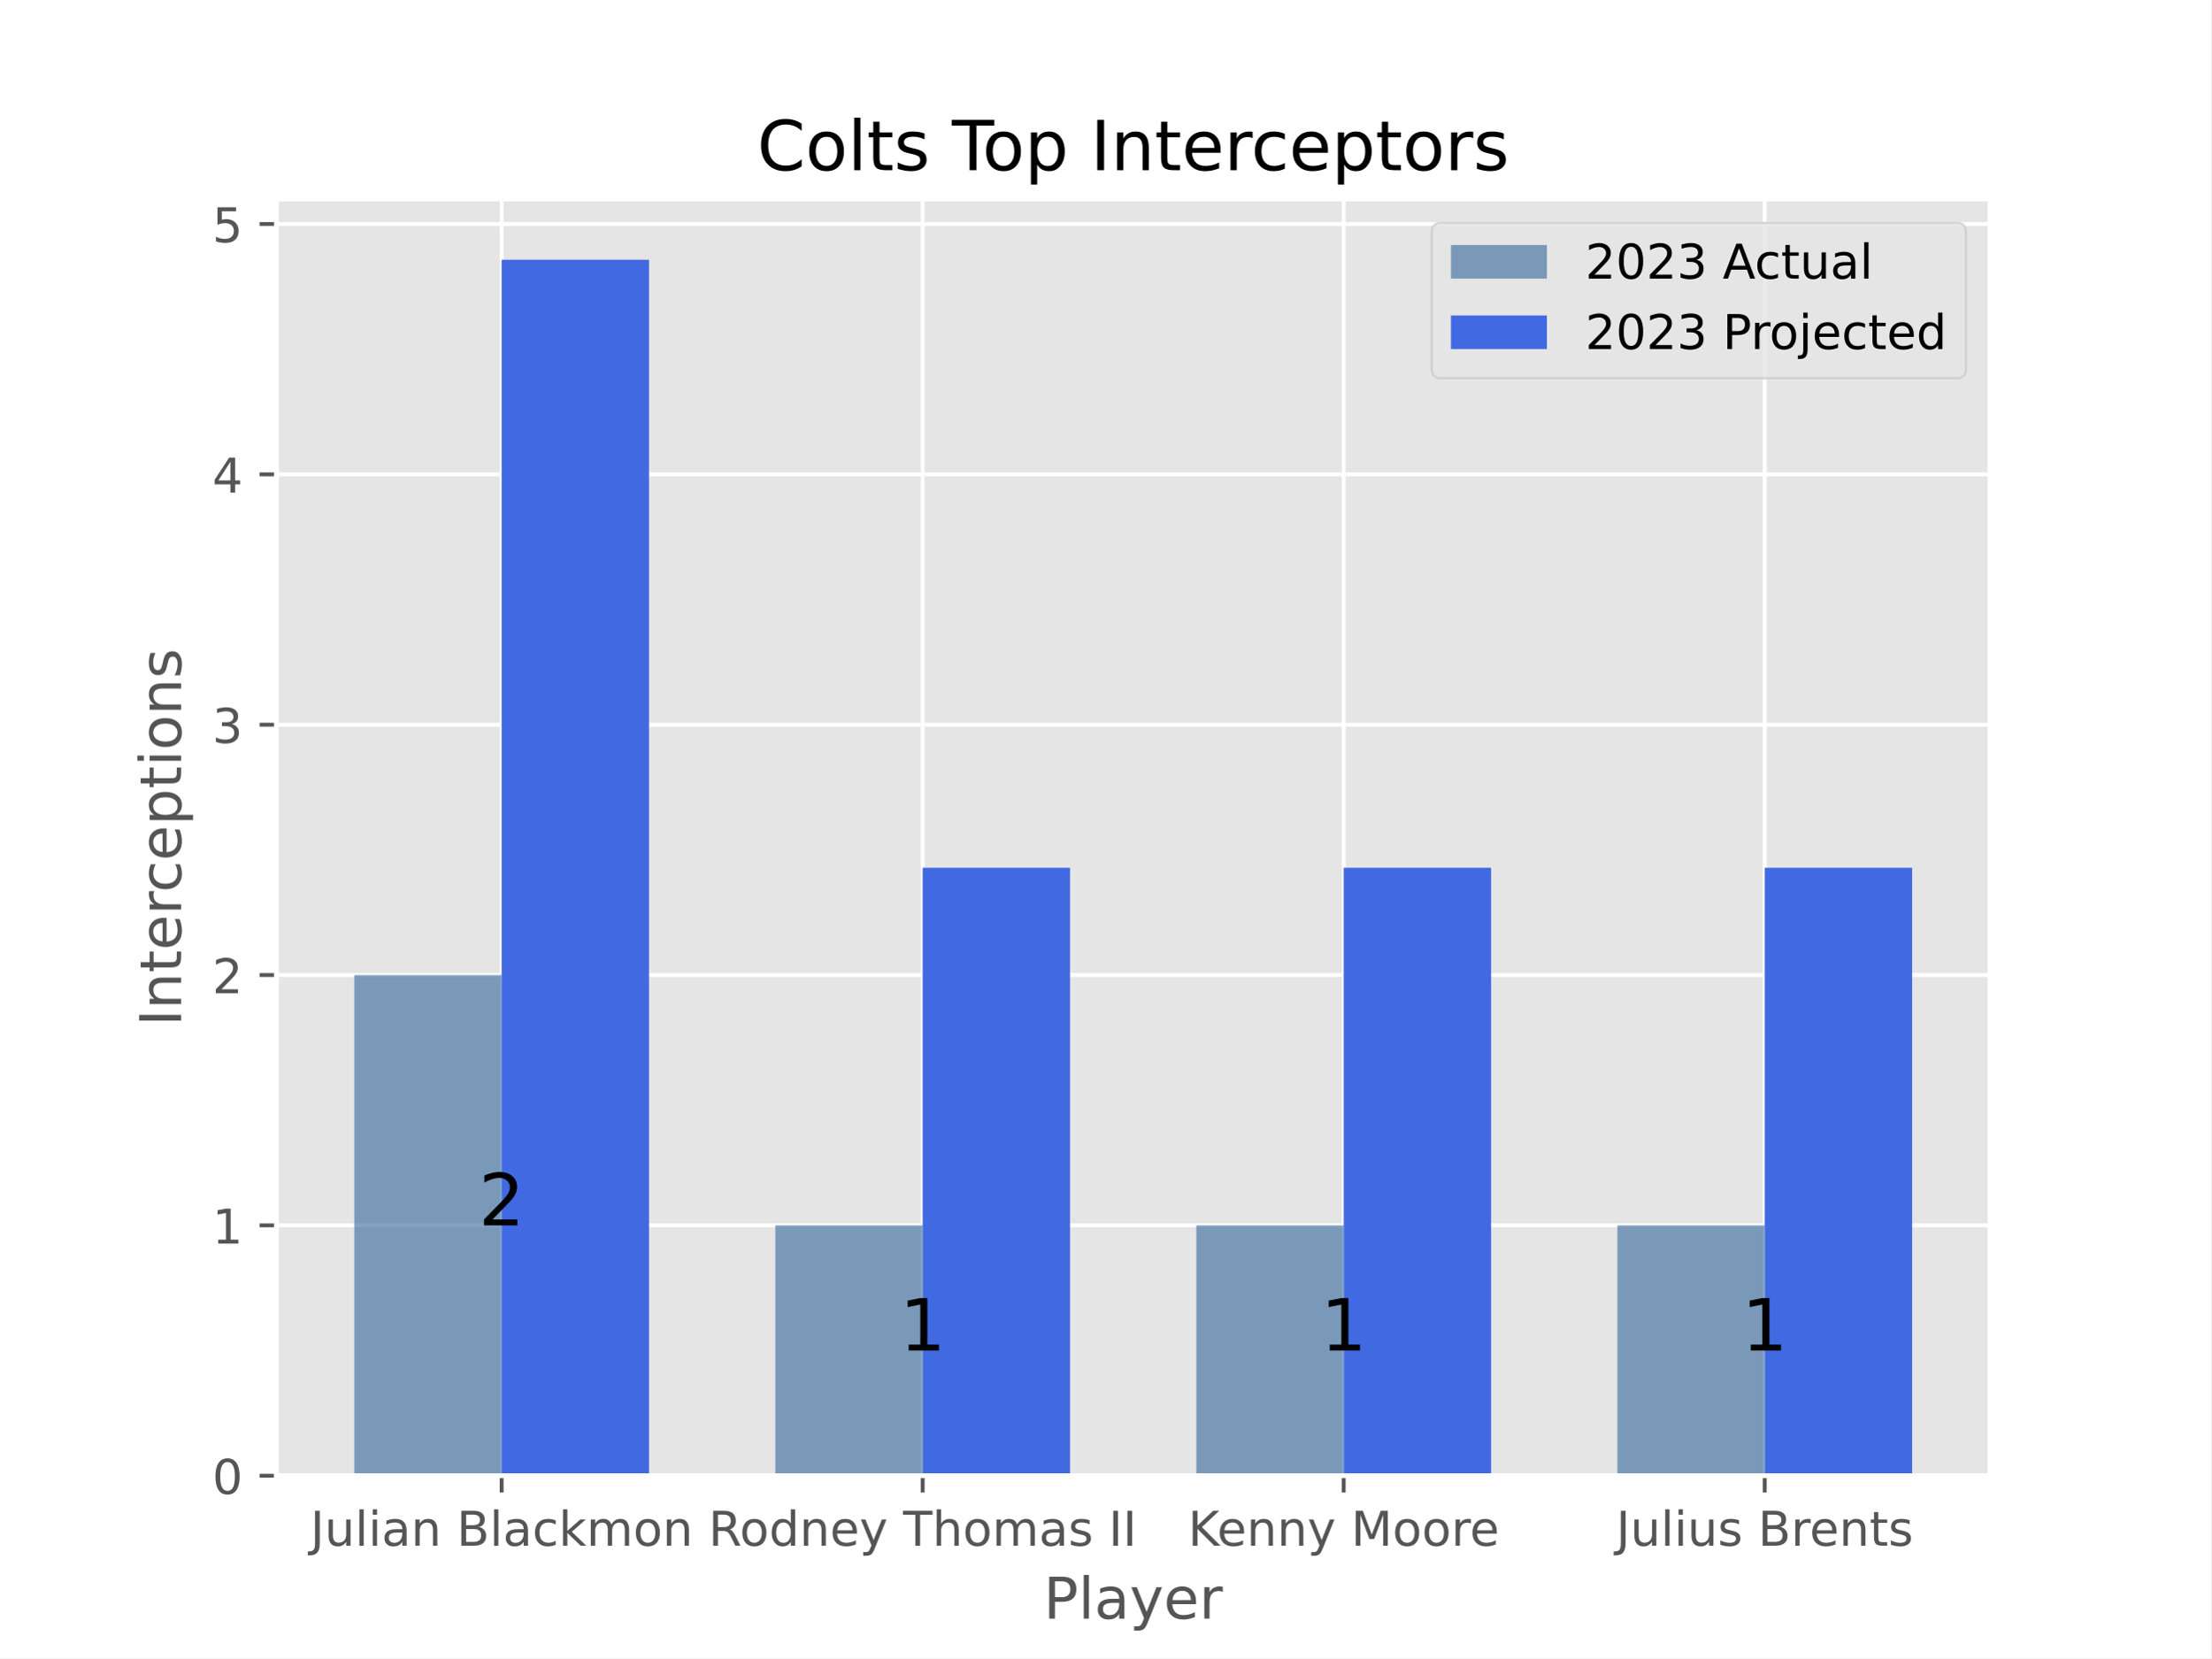
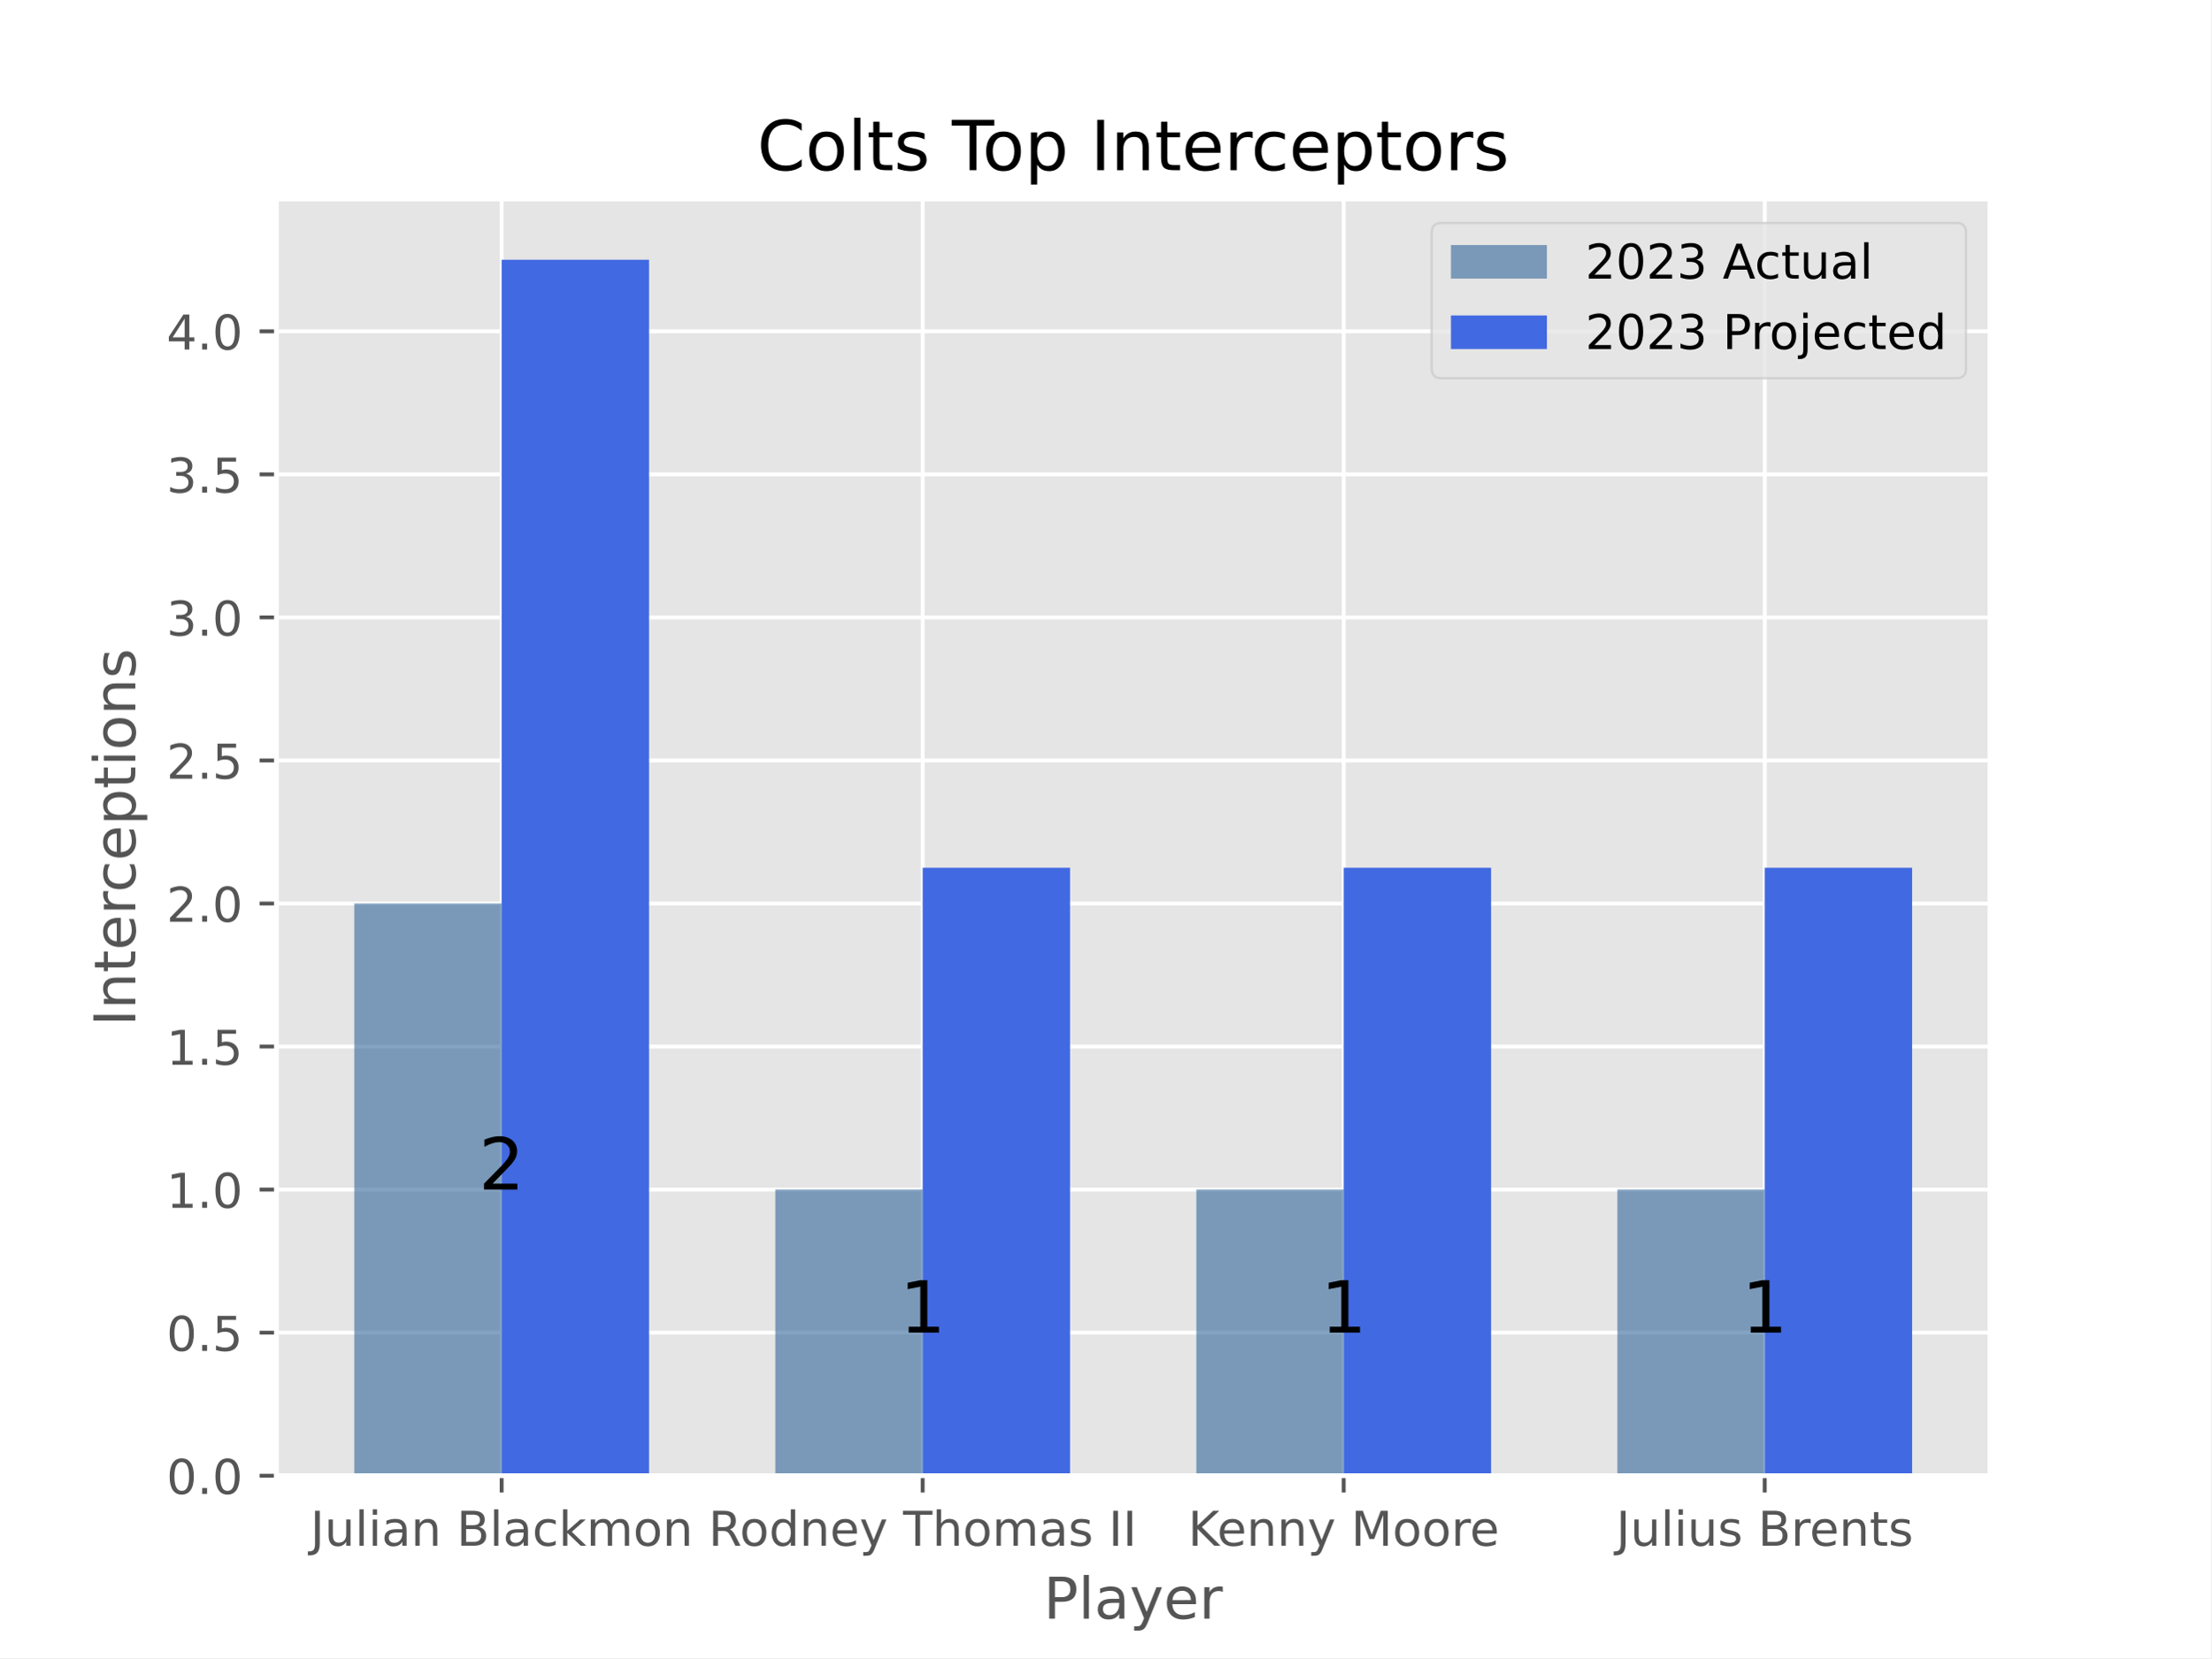
<svg xmlns="http://www.w3.org/2000/svg" xmlns:xlink="http://www.w3.org/1999/xlink" width="460.8pt" height="345.6pt" viewBox="0 0 460.8 345.6" version="1.1">
  <defs>
    <style type="text/css">*{stroke-linejoin: round; stroke-linecap: butt}</style>
  </defs>
  <g id="figure_1">
    <g id="patch_1">
      <path d="M 0 345.6  L 460.8 345.6  L 460.8 0  L 0 0  z " style="fill: #ffffff" />
    </g>
    <g id="axes_1">
      <g id="patch_2">
        <path d="M 57.6 307.584  L 414.72 307.584  L 414.72 41.472  L 57.6 41.472  z " style="fill: #e5e5e5" />
      </g>
      <g id="matplotlib.axis_1">
        <g id="xtick_1">
          <g id="line2d_1">
-             <path d="M 104.543 307.584  L 104.543 41.472  " clip-path="url(#pafd89754e6)" style="fill: none; stroke: #ffffff; stroke-width: 0.8; stroke-linecap: square" />
+             <path d="M 104.543 307.584  L 104.543 41.472  " clip-path="url(#p846c5aebe2)" style="fill: none; stroke: #ffffff; stroke-width: 0.8; stroke-linecap: square" />
          </g>
          <g id="line2d_2">
            <defs>
-               <path id="md8193f2c89" d="M 0 0  L 0 3.5  " style="stroke: #555555; stroke-width: 0.8" />
+               <path id="m558b6633e4" d="M 0 0  L 0 3.5  " style="stroke: #555555; stroke-width: 0.8" />
            </defs>
            <g>
-               <use xlink:href="#md8193f2c89" x="104.543" y="307.584" style="fill: #555555; stroke: #555555; stroke-width: 0.8" />
+               <use xlink:href="#m558b6633e4" x="104.543" y="307.584" style="fill: #555555; stroke: #555555; stroke-width: 0.8" />
            </g>
          </g>
          <g id="text_1">
            <g style="fill: #555555" transform="translate(64.67298 322.1824) scale(0.1 -0.1)">
              <defs>
                <path id="DejaVuSans-4a" d="M 628 4666  L 1259 4666  L 1259 325  Q 1259 -519 939 -900  Q 619 -1281 -91 -1281  L -331 -1281  L -331 -750  L -134 -750  Q 284 -750 456 -515  Q 628 -281 628 325  L 628 4666  z " transform="scale(0.015625)" />
                <path id="DejaVuSans-75" d="M 544 1381  L 544 3500  L 1119 3500  L 1119 1403  Q 1119 906 1312 657  Q 1506 409 1894 409  Q 2359 409 2629 706  Q 2900 1003 2900 1516  L 2900 3500  L 3475 3500  L 3475 0  L 2900 0  L 2900 538  Q 2691 219 2414 64  Q 2138 -91 1772 -91  Q 1169 -91 856 284  Q 544 659 544 1381  z M 1991 3584  L 1991 3584  z " transform="scale(0.015625)" />
                <path id="DejaVuSans-6c" d="M 603 4863  L 1178 4863  L 1178 0  L 603 0  L 603 4863  z " transform="scale(0.015625)" />
                <path id="DejaVuSans-69" d="M 603 3500  L 1178 3500  L 1178 0  L 603 0  L 603 3500  z M 603 4863  L 1178 4863  L 1178 4134  L 603 4134  L 603 4863  z " transform="scale(0.015625)" />
                <path id="DejaVuSans-61" d="M 2194 1759  Q 1497 1759 1228 1600  Q 959 1441 959 1056  Q 959 750 1161 570  Q 1363 391 1709 391  Q 2188 391 2477 730  Q 2766 1069 2766 1631  L 2766 1759  L 2194 1759  z M 3341 1997  L 3341 0  L 2766 0  L 2766 531  Q 2569 213 2275 61  Q 1981 -91 1556 -91  Q 1019 -91 701 211  Q 384 513 384 1019  Q 384 1609 779 1909  Q 1175 2209 1959 2209  L 2766 2209  L 2766 2266  Q 2766 2663 2505 2880  Q 2244 3097 1772 3097  Q 1472 3097 1187 3025  Q 903 2953 641 2809  L 641 3341  Q 956 3463 1253 3523  Q 1550 3584 1831 3584  Q 2591 3584 2966 3190  Q 3341 2797 3341 1997  z " transform="scale(0.015625)" />
                <path id="DejaVuSans-6e" d="M 3513 2113  L 3513 0  L 2938 0  L 2938 2094  Q 2938 2591 2744 2837  Q 2550 3084 2163 3084  Q 1697 3084 1428 2787  Q 1159 2491 1159 1978  L 1159 0  L 581 0  L 581 3500  L 1159 3500  L 1159 2956  Q 1366 3272 1645 3428  Q 1925 3584 2291 3584  Q 2894 3584 3203 3211  Q 3513 2838 3513 2113  z " transform="scale(0.015625)" />
                <path id="DejaVuSans-20" transform="scale(0.015625)" />
                <path id="DejaVuSans-42" d="M 1259 2228  L 1259 519  L 2272 519  Q 2781 519 3026 730  Q 3272 941 3272 1375  Q 3272 1813 3026 2020  Q 2781 2228 2272 2228  L 1259 2228  z M 1259 4147  L 1259 2741  L 2194 2741  Q 2656 2741 2882 2914  Q 3109 3088 3109 3444  Q 3109 3797 2882 3972  Q 2656 4147 2194 4147  L 1259 4147  z M 628 4666  L 2241 4666  Q 2963 4666 3353 4366  Q 3744 4066 3744 3513  Q 3744 3084 3544 2831  Q 3344 2578 2956 2516  Q 3422 2416 3680 2098  Q 3938 1781 3938 1306  Q 3938 681 3513 340  Q 3088 0 2303 0  L 628 0  L 628 4666  z " transform="scale(0.015625)" />
                <path id="DejaVuSans-63" d="M 3122 3366  L 3122 2828  Q 2878 2963 2633 3030  Q 2388 3097 2138 3097  Q 1578 3097 1268 2742  Q 959 2388 959 1747  Q 959 1106 1268 751  Q 1578 397 2138 397  Q 2388 397 2633 464  Q 2878 531 3122 666  L 3122 134  Q 2881 22 2623 -34  Q 2366 -91 2075 -91  Q 1284 -91 818 406  Q 353 903 353 1747  Q 353 2603 823 3093  Q 1294 3584 2113 3584  Q 2378 3584 2631 3529  Q 2884 3475 3122 3366  z " transform="scale(0.015625)" />
                <path id="DejaVuSans-6b" d="M 581 4863  L 1159 4863  L 1159 1991  L 2875 3500  L 3609 3500  L 1753 1863  L 3688 0  L 2938 0  L 1159 1709  L 1159 0  L 581 0  L 581 4863  z " transform="scale(0.015625)" />
                <path id="DejaVuSans-6d" d="M 3328 2828  Q 3544 3216 3844 3400  Q 4144 3584 4550 3584  Q 5097 3584 5394 3201  Q 5691 2819 5691 2113  L 5691 0  L 5113 0  L 5113 2094  Q 5113 2597 4934 2840  Q 4756 3084 4391 3084  Q 3944 3084 3684 2787  Q 3425 2491 3425 1978  L 3425 0  L 2847 0  L 2847 2094  Q 2847 2600 2669 2842  Q 2491 3084 2119 3084  Q 1678 3084 1418 2786  Q 1159 2488 1159 1978  L 1159 0  L 581 0  L 581 3500  L 1159 3500  L 1159 2956  Q 1356 3278 1631 3431  Q 1906 3584 2284 3584  Q 2666 3584 2933 3390  Q 3200 3197 3328 2828  z " transform="scale(0.015625)" />
                <path id="DejaVuSans-6f" d="M 1959 3097  Q 1497 3097 1228 2736  Q 959 2375 959 1747  Q 959 1119 1226 758  Q 1494 397 1959 397  Q 2419 397 2687 759  Q 2956 1122 2956 1747  Q 2956 2369 2687 2733  Q 2419 3097 1959 3097  z M 1959 3584  Q 2709 3584 3137 3096  Q 3566 2609 3566 1747  Q 3566 888 3137 398  Q 2709 -91 1959 -91  Q 1206 -91 779 398  Q 353 888 353 1747  Q 353 2609 779 3096  Q 1206 3584 1959 3584  z " transform="scale(0.015625)" />
              </defs>
              <use xlink:href="#DejaVuSans-4a" />
              <use xlink:href="#DejaVuSans-75" x="29.492" />
              <use xlink:href="#DejaVuSans-6c" x="92.871" />
              <use xlink:href="#DejaVuSans-69" x="120.654" />
              <use xlink:href="#DejaVuSans-61" x="148.438" />
              <use xlink:href="#DejaVuSans-6e" x="209.717" />
              <use xlink:href="#DejaVuSans-20" x="273.096" />
              <use xlink:href="#DejaVuSans-42" x="304.883" />
              <use xlink:href="#DejaVuSans-6c" x="373.486" />
              <use xlink:href="#DejaVuSans-61" x="401.27" />
              <use xlink:href="#DejaVuSans-63" x="462.549" />
              <use xlink:href="#DejaVuSans-6b" x="517.529" />
              <use xlink:href="#DejaVuSans-6d" x="575.439" />
              <use xlink:href="#DejaVuSans-6f" x="672.852" />
              <use xlink:href="#DejaVuSans-6e" x="734.033" />
            </g>
          </g>
        </g>
        <g id="xtick_2">
          <g id="line2d_3">
-             <path d="M 192.288 307.584  L 192.288 41.472  " clip-path="url(#pafd89754e6)" style="fill: none; stroke: #ffffff; stroke-width: 0.8; stroke-linecap: square" />
+             <path d="M 192.288 307.584  L 192.288 41.472  " clip-path="url(#p846c5aebe2)" style="fill: none; stroke: #ffffff; stroke-width: 0.8; stroke-linecap: square" />
          </g>
          <g id="line2d_4">
            <g>
-               <use xlink:href="#md8193f2c89" x="192.288" y="307.584" style="fill: #555555; stroke: #555555; stroke-width: 0.8" />
+               <use xlink:href="#m558b6633e4" x="192.288" y="307.584" style="fill: #555555; stroke: #555555; stroke-width: 0.8" />
            </g>
          </g>
          <g id="text_2">
            <g style="fill: #555555" transform="translate(147.651 322.1824) scale(0.1 -0.1)">
              <defs>
                <path id="DejaVuSans-52" d="M 2841 2188  Q 3044 2119 3236 1894  Q 3428 1669 3622 1275  L 4263 0  L 3584 0  L 2988 1197  Q 2756 1666 2539 1819  Q 2322 1972 1947 1972  L 1259 1972  L 1259 0  L 628 0  L 628 4666  L 2053 4666  Q 2853 4666 3247 4331  Q 3641 3997 3641 3322  Q 3641 2881 3436 2590  Q 3231 2300 2841 2188  z M 1259 4147  L 1259 2491  L 2053 2491  Q 2509 2491 2742 2702  Q 2975 2913 2975 3322  Q 2975 3731 2742 3939  Q 2509 4147 2053 4147  L 1259 4147  z " transform="scale(0.015625)" />
                <path id="DejaVuSans-64" d="M 2906 2969  L 2906 4863  L 3481 4863  L 3481 0  L 2906 0  L 2906 525  Q 2725 213 2448 61  Q 2172 -91 1784 -91  Q 1150 -91 751 415  Q 353 922 353 1747  Q 353 2572 751 3078  Q 1150 3584 1784 3584  Q 2172 3584 2448 3432  Q 2725 3281 2906 2969  z M 947 1747  Q 947 1113 1208 752  Q 1469 391 1925 391  Q 2381 391 2643 752  Q 2906 1113 2906 1747  Q 2906 2381 2643 2742  Q 2381 3103 1925 3103  Q 1469 3103 1208 2742  Q 947 2381 947 1747  z " transform="scale(0.015625)" />
                <path id="DejaVuSans-65" d="M 3597 1894  L 3597 1613  L 953 1613  Q 991 1019 1311 708  Q 1631 397 2203 397  Q 2534 397 2845 478  Q 3156 559 3463 722  L 3463 178  Q 3153 47 2828 -22  Q 2503 -91 2169 -91  Q 1331 -91 842 396  Q 353 884 353 1716  Q 353 2575 817 3079  Q 1281 3584 2069 3584  Q 2775 3584 3186 3129  Q 3597 2675 3597 1894  z M 3022 2063  Q 3016 2534 2758 2815  Q 2500 3097 2075 3097  Q 1594 3097 1305 2825  Q 1016 2553 972 2059  L 3022 2063  z " transform="scale(0.015625)" />
                <path id="DejaVuSans-79" d="M 2059 -325  Q 1816 -950 1584 -1140  Q 1353 -1331 966 -1331  L 506 -1331  L 506 -850  L 844 -850  Q 1081 -850 1212 -737  Q 1344 -625 1503 -206  L 1606 56  L 191 3500  L 800 3500  L 1894 763  L 2988 3500  L 3597 3500  L 2059 -325  z " transform="scale(0.015625)" />
                <path id="DejaVuSans-54" d="M -19 4666  L 3928 4666  L 3928 4134  L 2272 4134  L 2272 0  L 1638 0  L 1638 4134  L -19 4134  L -19 4666  z " transform="scale(0.015625)" />
                <path id="DejaVuSans-68" d="M 3513 2113  L 3513 0  L 2938 0  L 2938 2094  Q 2938 2591 2744 2837  Q 2550 3084 2163 3084  Q 1697 3084 1428 2787  Q 1159 2491 1159 1978  L 1159 0  L 581 0  L 581 4863  L 1159 4863  L 1159 2956  Q 1366 3272 1645 3428  Q 1925 3584 2291 3584  Q 2894 3584 3203 3211  Q 3513 2838 3513 2113  z " transform="scale(0.015625)" />
                <path id="DejaVuSans-73" d="M 2834 3397  L 2834 2853  Q 2591 2978 2328 3040  Q 2066 3103 1784 3103  Q 1356 3103 1142 2972  Q 928 2841 928 2578  Q 928 2378 1081 2264  Q 1234 2150 1697 2047  L 1894 2003  Q 2506 1872 2764 1633  Q 3022 1394 3022 966  Q 3022 478 2636 193  Q 2250 -91 1575 -91  Q 1294 -91 989 -36  Q 684 19 347 128  L 347 722  Q 666 556 975 473  Q 1284 391 1588 391  Q 1994 391 2212 530  Q 2431 669 2431 922  Q 2431 1156 2273 1281  Q 2116 1406 1581 1522  L 1381 1569  Q 847 1681 609 1914  Q 372 2147 372 2553  Q 372 3047 722 3315  Q 1072 3584 1716 3584  Q 2034 3584 2315 3537  Q 2597 3491 2834 3397  z " transform="scale(0.015625)" />
                <path id="DejaVuSans-49" d="M 628 4666  L 1259 4666  L 1259 0  L 628 0  L 628 4666  z " transform="scale(0.015625)" />
              </defs>
              <use xlink:href="#DejaVuSans-52" />
              <use xlink:href="#DejaVuSans-6f" x="64.982" />
              <use xlink:href="#DejaVuSans-64" x="126.164" />
              <use xlink:href="#DejaVuSans-6e" x="189.641" />
              <use xlink:href="#DejaVuSans-65" x="253.02" />
              <use xlink:href="#DejaVuSans-79" x="314.543" />
              <use xlink:href="#DejaVuSans-20" x="373.723" />
              <use xlink:href="#DejaVuSans-54" x="405.51" />
              <use xlink:href="#DejaVuSans-68" x="466.594" />
              <use xlink:href="#DejaVuSans-6f" x="529.973" />
              <use xlink:href="#DejaVuSans-6d" x="591.154" />
              <use xlink:href="#DejaVuSans-61" x="688.566" />
              <use xlink:href="#DejaVuSans-73" x="749.846" />
              <use xlink:href="#DejaVuSans-20" x="801.945" />
              <use xlink:href="#DejaVuSans-49" x="833.732" />
              <use xlink:href="#DejaVuSans-49" x="863.225" />
            </g>
          </g>
        </g>
        <g id="xtick_3">
          <g id="line2d_5">
-             <path d="M 280.032 307.584  L 280.032 41.472  " clip-path="url(#pafd89754e6)" style="fill: none; stroke: #ffffff; stroke-width: 0.8; stroke-linecap: square" />
+             <path d="M 280.032 307.584  L 280.032 41.472  " clip-path="url(#p846c5aebe2)" style="fill: none; stroke: #ffffff; stroke-width: 0.8; stroke-linecap: square" />
          </g>
          <g id="line2d_6">
            <g>
-               <use xlink:href="#md8193f2c89" x="280.032" y="307.584" style="fill: #555555; stroke: #555555; stroke-width: 0.8" />
+               <use xlink:href="#m558b6633e4" x="280.032" y="307.584" style="fill: #555555; stroke: #555555; stroke-width: 0.8" />
            </g>
          </g>
          <g id="text_3">
            <g style="fill: #555555" transform="translate(247.5885 322.1824) scale(0.1 -0.1)">
              <defs>
                <path id="DejaVuSans-4b" d="M 628 4666  L 1259 4666  L 1259 2694  L 3353 4666  L 4166 4666  L 1850 2491  L 4331 0  L 3500 0  L 1259 2247  L 1259 0  L 628 0  L 628 4666  z " transform="scale(0.015625)" />
                <path id="DejaVuSans-4d" d="M 628 4666  L 1569 4666  L 2759 1491  L 3956 4666  L 4897 4666  L 4897 0  L 4281 0  L 4281 4097  L 3078 897  L 2444 897  L 1241 4097  L 1241 0  L 628 0  L 628 4666  z " transform="scale(0.015625)" />
                <path id="DejaVuSans-72" d="M 2631 2963  Q 2534 3019 2420 3045  Q 2306 3072 2169 3072  Q 1681 3072 1420 2755  Q 1159 2438 1159 1844  L 1159 0  L 581 0  L 581 3500  L 1159 3500  L 1159 2956  Q 1341 3275 1631 3429  Q 1922 3584 2338 3584  Q 2397 3584 2469 3576  Q 2541 3569 2628 3553  L 2631 2963  z " transform="scale(0.015625)" />
              </defs>
              <use xlink:href="#DejaVuSans-4b" />
              <use xlink:href="#DejaVuSans-65" x="60.576" />
              <use xlink:href="#DejaVuSans-6e" x="122.1" />
              <use xlink:href="#DejaVuSans-6e" x="185.479" />
              <use xlink:href="#DejaVuSans-79" x="248.857" />
              <use xlink:href="#DejaVuSans-20" x="308.037" />
              <use xlink:href="#DejaVuSans-4d" x="339.824" />
              <use xlink:href="#DejaVuSans-6f" x="426.104" />
              <use xlink:href="#DejaVuSans-6f" x="487.285" />
              <use xlink:href="#DejaVuSans-72" x="548.467" />
              <use xlink:href="#DejaVuSans-65" x="587.33" />
            </g>
          </g>
        </g>
        <g id="xtick_4">
          <g id="line2d_7">
-             <path d="M 367.777 307.584  L 367.777 41.472  " clip-path="url(#pafd89754e6)" style="fill: none; stroke: #ffffff; stroke-width: 0.8; stroke-linecap: square" />
+             <path d="M 367.777 307.584  L 367.777 41.472  " clip-path="url(#p846c5aebe2)" style="fill: none; stroke: #ffffff; stroke-width: 0.8; stroke-linecap: square" />
          </g>
          <g id="line2d_8">
            <g>
-               <use xlink:href="#md8193f2c89" x="367.777" y="307.584" style="fill: #555555; stroke: #555555; stroke-width: 0.8" />
+               <use xlink:href="#m558b6633e4" x="367.777" y="307.584" style="fill: #555555; stroke: #555555; stroke-width: 0.8" />
            </g>
          </g>
          <g id="text_4">
            <g style="fill: #555555" transform="translate(336.8087 322.1824) scale(0.1 -0.1)">
              <defs>
                <path id="DejaVuSans-74" d="M 1172 4494  L 1172 3500  L 2356 3500  L 2356 3053  L 1172 3053  L 1172 1153  Q 1172 725 1289 603  Q 1406 481 1766 481  L 2356 481  L 2356 0  L 1766 0  Q 1100 0 847 248  Q 594 497 594 1153  L 594 3053  L 172 3053  L 172 3500  L 594 3500  L 594 4494  L 1172 4494  z " transform="scale(0.015625)" />
              </defs>
              <use xlink:href="#DejaVuSans-4a" />
              <use xlink:href="#DejaVuSans-75" x="29.492" />
              <use xlink:href="#DejaVuSans-6c" x="92.871" />
              <use xlink:href="#DejaVuSans-69" x="120.654" />
              <use xlink:href="#DejaVuSans-75" x="148.438" />
              <use xlink:href="#DejaVuSans-73" x="211.816" />
              <use xlink:href="#DejaVuSans-20" x="263.916" />
              <use xlink:href="#DejaVuSans-42" x="295.703" />
              <use xlink:href="#DejaVuSans-72" x="364.307" />
              <use xlink:href="#DejaVuSans-65" x="403.17" />
              <use xlink:href="#DejaVuSans-6e" x="464.693" />
              <use xlink:href="#DejaVuSans-74" x="528.072" />
              <use xlink:href="#DejaVuSans-73" x="567.281" />
            </g>
          </g>
        </g>
        <g id="text_5">
          <g style="fill: #555555" transform="translate(217.4888 337.3802) scale(0.12 -0.12)">
            <defs>
              <path id="DejaVuSans-50" d="M 1259 4147  L 1259 2394  L 2053 2394  Q 2494 2394 2734 2622  Q 2975 2850 2975 3272  Q 2975 3691 2734 3919  Q 2494 4147 2053 4147  L 1259 4147  z M 628 4666  L 2053 4666  Q 2838 4666 3239 4311  Q 3641 3956 3641 3272  Q 3641 2581 3239 2228  Q 2838 1875 2053 1875  L 1259 1875  L 1259 0  L 628 0  L 628 4666  z " transform="scale(0.015625)" />
            </defs>
            <use xlink:href="#DejaVuSans-50" />
            <use xlink:href="#DejaVuSans-6c" x="60.303" />
            <use xlink:href="#DejaVuSans-61" x="88.086" />
            <use xlink:href="#DejaVuSans-79" x="149.365" />
            <use xlink:href="#DejaVuSans-65" x="208.545" />
            <use xlink:href="#DejaVuSans-72" x="270.068" />
          </g>
        </g>
      </g>
      <g id="matplotlib.axis_2">
        <g id="ytick_1">
          <g id="line2d_9">
-             <path d="M 57.6 307.584  L 414.72 307.584  " clip-path="url(#pafd89754e6)" style="fill: none; stroke: #ffffff; stroke-width: 0.8; stroke-linecap: square" />
+             <path d="M 57.6 307.584  L 414.72 307.584  " clip-path="url(#p846c5aebe2)" style="fill: none; stroke: #ffffff; stroke-width: 0.8; stroke-linecap: square" />
          </g>
          <g id="line2d_10">
            <defs>
-               <path id="mb0b82783a9" d="M 0 0  L -3.5 0  " style="stroke: #555555; stroke-width: 0.8" />
+               <path id="m47bec778c2" d="M 0 0  L -3.5 0  " style="stroke: #555555; stroke-width: 0.8" />
            </defs>
            <g>
-               <use xlink:href="#mb0b82783a9" x="57.6" y="307.584" style="fill: #555555; stroke: #555555; stroke-width: 0.8" />
+               <use xlink:href="#m47bec778c2" x="57.6" y="307.584" style="fill: #555555; stroke: #555555; stroke-width: 0.8" />
            </g>
          </g>
          <g id="text_6">
-             <g style="fill: #555555" transform="translate(44.2375 311.3832) scale(0.1 -0.1)">
+             <g style="fill: #555555" transform="translate(34.69687 311.3832) scale(0.1 -0.1)">
              <defs>
                <path id="DejaVuSans-30" d="M 2034 4250  Q 1547 4250 1301 3770  Q 1056 3291 1056 2328  Q 1056 1369 1301 889  Q 1547 409 2034 409  Q 2525 409 2770 889  Q 3016 1369 3016 2328  Q 3016 3291 2770 3770  Q 2525 4250 2034 4250  z M 2034 4750  Q 2819 4750 3233 4129  Q 3647 3509 3647 2328  Q 3647 1150 3233 529  Q 2819 -91 2034 -91  Q 1250 -91 836 529  Q 422 1150 422 2328  Q 422 3509 836 4129  Q 1250 4750 2034 4750  z " transform="scale(0.015625)" />
+                 <path id="DejaVuSans-2e" d="M 684 794  L 1344 794  L 1344 0  L 684 0  L 684 794  z " transform="scale(0.015625)" />
              </defs>
              <use xlink:href="#DejaVuSans-30" />
+               <use xlink:href="#DejaVuSans-2e" x="63.623" />
+               <use xlink:href="#DejaVuSans-30" x="95.41" />
            </g>
          </g>
        </g>
        <g id="ytick_2">
          <g id="line2d_11">
-             <path d="M 57.6 255.405  L 414.72 255.405  " clip-path="url(#pafd89754e6)" style="fill: none; stroke: #ffffff; stroke-width: 0.8; stroke-linecap: square" />
+             <path d="M 57.6 277.768  L 414.72 277.768  " clip-path="url(#p846c5aebe2)" style="fill: none; stroke: #ffffff; stroke-width: 0.8; stroke-linecap: square" />
          </g>
          <g id="line2d_12">
            <g>
-               <use xlink:href="#mb0b82783a9" x="57.6" y="255.405" style="fill: #555555; stroke: #555555; stroke-width: 0.8" />
+               <use xlink:href="#m47bec778c2" x="57.6" y="277.768" style="fill: #555555; stroke: #555555; stroke-width: 0.8" />
            </g>
          </g>
          <g id="text_7">
-             <g style="fill: #555555" transform="translate(44.2375 259.2044) scale(0.1 -0.1)">
-               <defs>
-                 <path id="DejaVuSans-31" d="M 794 531  L 1825 531  L 1825 4091  L 703 3866  L 703 4441  L 1819 4666  L 2450 4666  L 2450 531  L 3481 531  L 3481 0  L 794 0  L 794 531  z " transform="scale(0.015625)" />
-               </defs>
-               <use xlink:href="#DejaVuSans-31" />
+             <g style="fill: #555555" transform="translate(34.69687 281.5667) scale(0.1 -0.1)">
+               <defs>
+                 <path id="DejaVuSans-35" d="M 691 4666  L 3169 4666  L 3169 4134  L 1269 4134  L 1269 2991  Q 1406 3038 1543 3061  Q 1681 3084 1819 3084  Q 2600 3084 3056 2656  Q 3513 2228 3513 1497  Q 3513 744 3044 326  Q 2575 -91 1722 -91  Q 1428 -91 1123 -41  Q 819 9 494 109  L 494 744  Q 775 591 1075 516  Q 1375 441 1709 441  Q 2250 441 2565 725  Q 2881 1009 2881 1497  Q 2881 1984 2565 2268  Q 2250 2553 1709 2553  Q 1456 2553 1204 2497  Q 953 2441 691 2322  L 691 4666  z " transform="scale(0.015625)" />
+               </defs>
+               <use xlink:href="#DejaVuSans-30" />
+               <use xlink:href="#DejaVuSans-2e" x="63.623" />
+               <use xlink:href="#DejaVuSans-35" x="95.41" />
            </g>
          </g>
        </g>
        <g id="ytick_3">
          <g id="line2d_13">
-             <path d="M 57.6 203.226  L 414.72 203.226  " clip-path="url(#pafd89754e6)" style="fill: none; stroke: #ffffff; stroke-width: 0.8; stroke-linecap: square" />
+             <path d="M 57.6 247.951  L 414.72 247.951  " clip-path="url(#p846c5aebe2)" style="fill: none; stroke: #ffffff; stroke-width: 0.8; stroke-linecap: square" />
          </g>
          <g id="line2d_14">
            <g>
-               <use xlink:href="#mb0b82783a9" x="57.6" y="203.226" style="fill: #555555; stroke: #555555; stroke-width: 0.8" />
+               <use xlink:href="#m47bec778c2" x="57.6" y="247.951" style="fill: #555555; stroke: #555555; stroke-width: 0.8" />
            </g>
          </g>
          <g id="text_8">
-             <g style="fill: #555555" transform="translate(44.2375 207.0256) scale(0.1 -0.1)">
-               <defs>
-                 <path id="DejaVuSans-32" d="M 1228 531  L 3431 531  L 3431 0  L 469 0  L 469 531  Q 828 903 1448 1529  Q 2069 2156 2228 2338  Q 2531 2678 2651 2914  Q 2772 3150 2772 3378  Q 2772 3750 2511 3984  Q 2250 4219 1831 4219  Q 1534 4219 1204 4116  Q 875 4013 500 3803  L 500 4441  Q 881 4594 1212 4672  Q 1544 4750 1819 4750  Q 2544 4750 2975 4387  Q 3406 4025 3406 3419  Q 3406 3131 3298 2873  Q 3191 2616 2906 2266  Q 2828 2175 2409 1742  Q 1991 1309 1228 531  z " transform="scale(0.015625)" />
-               </defs>
-               <use xlink:href="#DejaVuSans-32" />
+             <g style="fill: #555555" transform="translate(34.69687 251.7503) scale(0.1 -0.1)">
+               <defs>
+                 <path id="DejaVuSans-31" d="M 794 531  L 1825 531  L 1825 4091  L 703 3866  L 703 4441  L 1819 4666  L 2450 4666  L 2450 531  L 3481 531  L 3481 0  L 794 0  L 794 531  z " transform="scale(0.015625)" />
+               </defs>
+               <use xlink:href="#DejaVuSans-31" />
+               <use xlink:href="#DejaVuSans-2e" x="63.623" />
+               <use xlink:href="#DejaVuSans-30" x="95.41" />
            </g>
          </g>
        </g>
        <g id="ytick_4">
          <g id="line2d_15">
-             <path d="M 57.6 151.048  L 414.72 151.048  " clip-path="url(#pafd89754e6)" style="fill: none; stroke: #ffffff; stroke-width: 0.8; stroke-linecap: square" />
+             <path d="M 57.6 218.135  L 414.72 218.135  " clip-path="url(#p846c5aebe2)" style="fill: none; stroke: #ffffff; stroke-width: 0.8; stroke-linecap: square" />
          </g>
          <g id="line2d_16">
            <g>
-               <use xlink:href="#mb0b82783a9" x="57.6" y="151.048" style="fill: #555555; stroke: #555555; stroke-width: 0.8" />
+               <use xlink:href="#m47bec778c2" x="57.6" y="218.135" style="fill: #555555; stroke: #555555; stroke-width: 0.8" />
            </g>
          </g>
          <g id="text_9">
-             <g style="fill: #555555" transform="translate(44.2375 154.8467) scale(0.1 -0.1)">
-               <defs>
-                 <path id="DejaVuSans-33" d="M 2597 2516  Q 3050 2419 3304 2112  Q 3559 1806 3559 1356  Q 3559 666 3084 287  Q 2609 -91 1734 -91  Q 1441 -91 1130 -33  Q 819 25 488 141  L 488 750  Q 750 597 1062 519  Q 1375 441 1716 441  Q 2309 441 2620 675  Q 2931 909 2931 1356  Q 2931 1769 2642 2001  Q 2353 2234 1838 2234  L 1294 2234  L 1294 2753  L 1863 2753  Q 2328 2753 2575 2939  Q 2822 3125 2822 3475  Q 2822 3834 2567 4026  Q 2313 4219 1838 4219  Q 1578 4219 1281 4162  Q 984 4106 628 3988  L 628 4550  Q 988 4650 1302 4700  Q 1616 4750 1894 4750  Q 2613 4750 3031 4423  Q 3450 4097 3450 3541  Q 3450 3153 3228 2886  Q 3006 2619 2597 2516  z " transform="scale(0.015625)" />
-               </defs>
-               <use xlink:href="#DejaVuSans-33" />
+             <g style="fill: #555555" transform="translate(34.69687 221.9338) scale(0.1 -0.1)">
+               <use xlink:href="#DejaVuSans-31" />
+               <use xlink:href="#DejaVuSans-2e" x="63.623" />
+               <use xlink:href="#DejaVuSans-35" x="95.41" />
            </g>
          </g>
        </g>
        <g id="ytick_5">
          <g id="line2d_17">
-             <path d="M 57.6 98.869  L 414.72 98.869  " clip-path="url(#pafd89754e6)" style="fill: none; stroke: #ffffff; stroke-width: 0.8; stroke-linecap: square" />
+             <path d="M 57.6 188.318  L 414.72 188.318  " clip-path="url(#p846c5aebe2)" style="fill: none; stroke: #ffffff; stroke-width: 0.8; stroke-linecap: square" />
          </g>
          <g id="line2d_18">
            <g>
-               <use xlink:href="#mb0b82783a9" x="57.6" y="98.869" style="fill: #555555; stroke: #555555; stroke-width: 0.8" />
+               <use xlink:href="#m47bec778c2" x="57.6" y="188.318" style="fill: #555555; stroke: #555555; stroke-width: 0.8" />
            </g>
          </g>
          <g id="text_10">
-             <g style="fill: #555555" transform="translate(44.2375 102.6679) scale(0.1 -0.1)">
-               <defs>
-                 <path id="DejaVuSans-34" d="M 2419 4116  L 825 1625  L 2419 1625  L 2419 4116  z M 2253 4666  L 3047 4666  L 3047 1625  L 3713 1625  L 3713 1100  L 3047 1100  L 3047 0  L 2419 0  L 2419 1100  L 313 1100  L 313 1709  L 2253 4666  z " transform="scale(0.015625)" />
-               </defs>
-               <use xlink:href="#DejaVuSans-34" />
+             <g style="fill: #555555" transform="translate(34.69687 192.1173) scale(0.1 -0.1)">
+               <defs>
+                 <path id="DejaVuSans-32" d="M 1228 531  L 3431 531  L 3431 0  L 469 0  L 469 531  Q 828 903 1448 1529  Q 2069 2156 2228 2338  Q 2531 2678 2651 2914  Q 2772 3150 2772 3378  Q 2772 3750 2511 3984  Q 2250 4219 1831 4219  Q 1534 4219 1204 4116  Q 875 4013 500 3803  L 500 4441  Q 881 4594 1212 4672  Q 1544 4750 1819 4750  Q 2544 4750 2975 4387  Q 3406 4025 3406 3419  Q 3406 3131 3298 2873  Q 3191 2616 2906 2266  Q 2828 2175 2409 1742  Q 1991 1309 1228 531  z " transform="scale(0.015625)" />
+               </defs>
+               <use xlink:href="#DejaVuSans-32" />
+               <use xlink:href="#DejaVuSans-2e" x="63.623" />
+               <use xlink:href="#DejaVuSans-30" x="95.41" />
            </g>
          </g>
        </g>
        <g id="ytick_6">
          <g id="line2d_19">
-             <path d="M 57.6 46.69  L 414.72 46.69  " clip-path="url(#pafd89754e6)" style="fill: none; stroke: #ffffff; stroke-width: 0.8; stroke-linecap: square" />
+             <path d="M 57.6 158.502  L 414.72 158.502  " clip-path="url(#p846c5aebe2)" style="fill: none; stroke: #ffffff; stroke-width: 0.8; stroke-linecap: square" />
          </g>
          <g id="line2d_20">
            <g>
-               <use xlink:href="#mb0b82783a9" x="57.6" y="46.69" style="fill: #555555; stroke: #555555; stroke-width: 0.8" />
+               <use xlink:href="#m47bec778c2" x="57.6" y="158.502" style="fill: #555555; stroke: #555555; stroke-width: 0.8" />
            </g>
          </g>
          <g id="text_11">
-             <g style="fill: #555555" transform="translate(44.2375 50.4891) scale(0.1 -0.1)">
-               <defs>
-                 <path id="DejaVuSans-35" d="M 691 4666  L 3169 4666  L 3169 4134  L 1269 4134  L 1269 2991  Q 1406 3038 1543 3061  Q 1681 3084 1819 3084  Q 2600 3084 3056 2656  Q 3513 2228 3513 1497  Q 3513 744 3044 326  Q 2575 -91 1722 -91  Q 1428 -91 1123 -41  Q 819 9 494 109  L 494 744  Q 775 591 1075 516  Q 1375 441 1709 441  Q 2250 441 2565 725  Q 2881 1009 2881 1497  Q 2881 1984 2565 2268  Q 2250 2553 1709 2553  Q 1456 2553 1204 2497  Q 953 2441 691 2322  L 691 4666  z " transform="scale(0.015625)" />
-               </defs>
-               <use xlink:href="#DejaVuSans-35" />
-             </g>
-           </g>
-         </g>
-         <g id="text_12">
-           <g style="fill: #555555" transform="translate(37.74188 213.8946) rotate(-90) scale(0.12 -0.12)">
+             <g style="fill: #555555" transform="translate(34.69687 162.3009) scale(0.1 -0.1)">
+               <use xlink:href="#DejaVuSans-32" />
+               <use xlink:href="#DejaVuSans-2e" x="63.623" />
+               <use xlink:href="#DejaVuSans-35" x="95.41" />
+             </g>
+           </g>
+         </g>
+         <g id="ytick_7">
+           <g id="line2d_21">
+             <path d="M 57.6 128.685  L 414.72 128.685  " clip-path="url(#p846c5aebe2)" style="fill: none; stroke: #ffffff; stroke-width: 0.8; stroke-linecap: square" />
+           </g>
+           <g id="line2d_22">
+             <g>
+               <use xlink:href="#m47bec778c2" x="57.6" y="128.685" style="fill: #555555; stroke: #555555; stroke-width: 0.8" />
+             </g>
+           </g>
+           <g id="text_12">
+             <g style="fill: #555555" transform="translate(34.69687 132.4844) scale(0.1 -0.1)">
+               <defs>
+                 <path id="DejaVuSans-33" d="M 2597 2516  Q 3050 2419 3304 2112  Q 3559 1806 3559 1356  Q 3559 666 3084 287  Q 2609 -91 1734 -91  Q 1441 -91 1130 -33  Q 819 25 488 141  L 488 750  Q 750 597 1062 519  Q 1375 441 1716 441  Q 2309 441 2620 675  Q 2931 909 2931 1356  Q 2931 1769 2642 2001  Q 2353 2234 1838 2234  L 1294 2234  L 1294 2753  L 1863 2753  Q 2328 2753 2575 2939  Q 2822 3125 2822 3475  Q 2822 3834 2567 4026  Q 2313 4219 1838 4219  Q 1578 4219 1281 4162  Q 984 4106 628 3988  L 628 4550  Q 988 4650 1302 4700  Q 1616 4750 1894 4750  Q 2613 4750 3031 4423  Q 3450 4097 3450 3541  Q 3450 3153 3228 2886  Q 3006 2619 2597 2516  z " transform="scale(0.015625)" />
+               </defs>
+               <use xlink:href="#DejaVuSans-33" />
+               <use xlink:href="#DejaVuSans-2e" x="63.623" />
+               <use xlink:href="#DejaVuSans-30" x="95.41" />
+             </g>
+           </g>
+         </g>
+         <g id="ytick_8">
+           <g id="line2d_23">
+             <path d="M 57.6 98.869  L 414.72 98.869  " clip-path="url(#p846c5aebe2)" style="fill: none; stroke: #ffffff; stroke-width: 0.8; stroke-linecap: square" />
+           </g>
+           <g id="line2d_24">
+             <g>
+               <use xlink:href="#m47bec778c2" x="57.6" y="98.869" style="fill: #555555; stroke: #555555; stroke-width: 0.8" />
+             </g>
+           </g>
+           <g id="text_13">
+             <g style="fill: #555555" transform="translate(34.69687 102.6679) scale(0.1 -0.1)">
+               <use xlink:href="#DejaVuSans-33" />
+               <use xlink:href="#DejaVuSans-2e" x="63.623" />
+               <use xlink:href="#DejaVuSans-35" x="95.41" />
+             </g>
+           </g>
+         </g>
+         <g id="ytick_9">
+           <g id="line2d_25">
+             <path d="M 57.6 69.052  L 414.72 69.052  " clip-path="url(#p846c5aebe2)" style="fill: none; stroke: #ffffff; stroke-width: 0.8; stroke-linecap: square" />
+           </g>
+           <g id="line2d_26">
+             <g>
+               <use xlink:href="#m47bec778c2" x="57.6" y="69.052" style="fill: #555555; stroke: #555555; stroke-width: 0.8" />
+             </g>
+           </g>
+           <g id="text_14">
+             <g style="fill: #555555" transform="translate(34.69687 72.85145) scale(0.1 -0.1)">
+               <defs>
+                 <path id="DejaVuSans-34" d="M 2419 4116  L 825 1625  L 2419 1625  L 2419 4116  z M 2253 4666  L 3047 4666  L 3047 1625  L 3713 1625  L 3713 1100  L 3047 1100  L 3047 0  L 2419 0  L 2419 1100  L 313 1100  L 313 1709  L 2253 4666  z " transform="scale(0.015625)" />
+               </defs>
+               <use xlink:href="#DejaVuSans-34" />
+               <use xlink:href="#DejaVuSans-2e" x="63.623" />
+               <use xlink:href="#DejaVuSans-30" x="95.41" />
+             </g>
+           </g>
+         </g>
+         <g id="text_15">
+           <g style="fill: #555555" transform="translate(28.20125 213.8946) rotate(-90) scale(0.12 -0.12)">
            <defs>
              <path id="DejaVuSans-70" d="M 1159 525  L 1159 -1331  L 581 -1331  L 581 3500  L 1159 3500  L 1159 2969  Q 1341 3281 1617 3432  Q 1894 3584 2278 3584  Q 2916 3584 3314 3078  Q 3713 2572 3713 1747  Q 3713 922 3314 415  Q 2916 -91 2278 -91  Q 1894 -91 1617 61  Q 1341 213 1159 525  z M 3116 1747  Q 3116 2381 2855 2742  Q 2594 3103 2138 3103  Q 1681 3103 1420 2742  Q 1159 2381 1159 1747  Q 1159 1113 1420 752  Q 1681 391 2138 391  Q 2594 391 2855 752  Q 3116 1113 3116 1747  z " transform="scale(0.015625)" />
            </defs>
            <use xlink:href="#DejaVuSans-49" />
            <use xlink:href="#DejaVuSans-6e" x="29.492" />
            <use xlink:href="#DejaVuSans-74" x="92.871" />
            <use xlink:href="#DejaVuSans-65" x="132.08" />
            <use xlink:href="#DejaVuSans-72" x="193.604" />
            <use xlink:href="#DejaVuSans-63" x="232.467" />
            <use xlink:href="#DejaVuSans-65" x="287.447" />
            <use xlink:href="#DejaVuSans-70" x="348.971" />
            <use xlink:href="#DejaVuSans-74" x="412.447" />
            <use xlink:href="#DejaVuSans-69" x="451.656" />
            <use xlink:href="#DejaVuSans-6f" x="479.439" />
            <use xlink:href="#DejaVuSans-6e" x="540.621" />
            <use xlink:href="#DejaVuSans-73" x="604" />
          </g>
        </g>
      </g>
      <g id="patch_3">
-         <path d="M 73.833 307.584  L 104.543 307.584  L 104.543 203.226  L 73.833 203.226  z " clip-path="url(#pafd89754e6)" style="fill: #336699; fill-opacity: 0.6" />
+         <path d="M 73.833 307.584  L 104.543 307.584  L 104.543 188.318  L 73.833 188.318  z " clip-path="url(#p846c5aebe2)" style="fill: #336699; fill-opacity: 0.6" />
      </g>
      <g id="patch_4">
-         <path d="M 161.577 307.584  L 192.288 307.584  L 192.288 255.405  L 161.577 255.405  z " clip-path="url(#pafd89754e6)" style="fill: #336699; fill-opacity: 0.6" />
+         <path d="M 161.577 307.584  L 192.288 307.584  L 192.288 247.951  L 161.577 247.951  z " clip-path="url(#p846c5aebe2)" style="fill: #336699; fill-opacity: 0.6" />
      </g>
      <g id="patch_5">
-         <path d="M 249.322 307.584  L 280.032 307.584  L 280.032 255.405  L 249.322 255.405  z " clip-path="url(#pafd89754e6)" style="fill: #336699; fill-opacity: 0.6" />
+         <path d="M 249.322 307.584  L 280.032 307.584  L 280.032 247.951  L 249.322 247.951  z " clip-path="url(#p846c5aebe2)" style="fill: #336699; fill-opacity: 0.6" />
      </g>
      <g id="patch_6">
-         <path d="M 337.066 307.584  L 367.777 307.584  L 367.777 255.405  L 337.066 255.405  z " clip-path="url(#pafd89754e6)" style="fill: #336699; fill-opacity: 0.6" />
+         <path d="M 337.066 307.584  L 367.777 307.584  L 367.777 247.951  L 337.066 247.951  z " clip-path="url(#p846c5aebe2)" style="fill: #336699; fill-opacity: 0.6" />
      </g>
      <g id="patch_7">
-         <path d="M 104.543 307.584  L 135.254 307.584  L 135.254 54.144  L 104.543 54.144  z " clip-path="url(#pafd89754e6)" style="fill: #4169e1" />
+         <path d="M 104.543 307.584  L 135.254 307.584  L 135.254 54.144  L 104.543 54.144  z " clip-path="url(#p846c5aebe2)" style="fill: #4169e1" />
      </g>
      <g id="patch_8">
-         <path d="M 192.288 307.584  L 222.998 307.584  L 222.998 180.864  L 192.288 180.864  z " clip-path="url(#pafd89754e6)" style="fill: #4169e1" />
+         <path d="M 192.288 307.584  L 222.998 307.584  L 222.998 180.864  L 192.288 180.864  z " clip-path="url(#p846c5aebe2)" style="fill: #4169e1" />
      </g>
      <g id="patch_9">
-         <path d="M 280.032 307.584  L 310.743 307.584  L 310.743 180.864  L 280.032 180.864  z " clip-path="url(#pafd89754e6)" style="fill: #4169e1" />
+         <path d="M 280.032 307.584  L 310.743 307.584  L 310.743 180.864  L 280.032 180.864  z " clip-path="url(#p846c5aebe2)" style="fill: #4169e1" />
      </g>
      <g id="patch_10">
-         <path d="M 367.777 307.584  L 398.487 307.584  L 398.487 180.864  L 367.777 180.864  z " clip-path="url(#pafd89754e6)" style="fill: #4169e1" />
+         <path d="M 367.777 307.584  L 398.487 307.584  L 398.487 180.864  L 367.777 180.864  z " clip-path="url(#p846c5aebe2)" style="fill: #4169e1" />
      </g>
      <g id="patch_11">
        <path d="M 57.6 307.584  L 57.6 41.472  " style="fill: none; stroke: #ffffff; stroke-linejoin: miter; stroke-linecap: square" />
      </g>
      <g id="patch_12">
        <path d="M 414.72 307.584  L 414.72 41.472  " style="fill: none; stroke: #ffffff; stroke-linejoin: miter; stroke-linecap: square" />
      </g>
      <g id="patch_13">
        <path d="M 57.6 307.584  L 414.72 307.584  " style="fill: none; stroke: #ffffff; stroke-linejoin: miter; stroke-linecap: square" />
      </g>
      <g id="patch_14">
        <path d="M 57.6 41.472  L 414.72 41.472  " style="fill: none; stroke: #ffffff; stroke-linejoin: miter; stroke-linecap: square" />
      </g>
-       <g id="text_13">
-         <g transform="translate(99.77142 255.4052) scale(0.15 -0.15)">
+       <g id="text_16">
+         <g transform="translate(99.77142 247.9511) scale(0.15 -0.15)">
          <use xlink:href="#DejaVuSans-32" />
        </g>
      </g>
-       <g id="text_14">
-         <g transform="translate(187.5159 281.4946) scale(0.15 -0.15)">
+       <g id="text_17">
+         <g transform="translate(187.5159 277.7675) scale(0.15 -0.15)">
          <use xlink:href="#DejaVuSans-31" />
        </g>
      </g>
-       <g id="text_15">
-         <g transform="translate(275.2604 281.4946) scale(0.15 -0.15)">
+       <g id="text_18">
+         <g transform="translate(275.2604 277.7675) scale(0.15 -0.15)">
          <use xlink:href="#DejaVuSans-31" />
        </g>
      </g>
-       <g id="text_16">
-         <g transform="translate(363.0048 281.4946) scale(0.15 -0.15)">
+       <g id="text_19">
+         <g transform="translate(363.0048 277.7675) scale(0.15 -0.15)">
          <use xlink:href="#DejaVuSans-31" />
        </g>
      </g>
-       <g id="text_17">
+       <g id="text_20">
        <g transform="translate(157.7902 35.472) scale(0.144 -0.144)">
          <defs>
            <path id="DejaVuSans-43" d="M 4122 4306  L 4122 3641  Q 3803 3938 3442 4084  Q 3081 4231 2675 4231  Q 1875 4231 1450 3742  Q 1025 3253 1025 2328  Q 1025 1406 1450 917  Q 1875 428 2675 428  Q 3081 428 3442 575  Q 3803 722 4122 1019  L 4122 359  Q 3791 134 3420 21  Q 3050 -91 2638 -91  Q 1578 -91 968 557  Q 359 1206 359 2328  Q 359 3453 968 4101  Q 1578 4750 2638 4750  Q 3056 4750 3426 4639  Q 3797 4528 4122 4306  z " transform="scale(0.015625)" />
          </defs>
          <use xlink:href="#DejaVuSans-43" />
          <use xlink:href="#DejaVuSans-6f" x="69.824" />
          <use xlink:href="#DejaVuSans-6c" x="131.006" />
          <use xlink:href="#DejaVuSans-74" x="158.789" />
          <use xlink:href="#DejaVuSans-73" x="197.998" />
          <use xlink:href="#DejaVuSans-20" x="250.098" />
          <use xlink:href="#DejaVuSans-54" x="281.885" />
          <use xlink:href="#DejaVuSans-6f" x="325.969" />
          <use xlink:href="#DejaVuSans-70" x="387.15" />
          <use xlink:href="#DejaVuSans-20" x="450.627" />
          <use xlink:href="#DejaVuSans-49" x="482.414" />
          <use xlink:href="#DejaVuSans-6e" x="511.906" />
          <use xlink:href="#DejaVuSans-74" x="575.285" />
          <use xlink:href="#DejaVuSans-65" x="614.494" />
          <use xlink:href="#DejaVuSans-72" x="676.018" />
          <use xlink:href="#DejaVuSans-63" x="714.881" />
          <use xlink:href="#DejaVuSans-65" x="769.861" />
          <use xlink:href="#DejaVuSans-70" x="831.385" />
          <use xlink:href="#DejaVuSans-74" x="894.861" />
          <use xlink:href="#DejaVuSans-6f" x="934.07" />
          <use xlink:href="#DejaVuSans-72" x="995.252" />
          <use xlink:href="#DejaVuSans-73" x="1036.365" />
        </g>
      </g>
      <g id="legend_1">
        <g id="patch_15">
          <path d="M 300.381 78.828  L 407.72 78.828  Q 409.72 78.828 409.72 76.828  L 409.72 48.472  Q 409.72 46.472 407.72 46.472  L 300.381 46.472  Q 298.381 46.472 298.381 48.472  L 298.381 76.828  Q 298.381 78.828 300.381 78.828  z " style="fill: #e5e5e5; opacity: 0.8; stroke: #cccccc; stroke-width: 0.5; stroke-linejoin: miter" />
        </g>
        <g id="patch_16">
          <path d="M 302.381 58.07  L 322.381 58.07  L 322.381 51.07  L 302.381 51.07  z " style="fill: #336699; fill-opacity: 0.6" />
        </g>
-         <g id="text_18">
+         <g id="text_21">
          <g transform="translate(330.3809 58.07044) scale(0.1 -0.1)">
            <defs>
              <path id="DejaVuSans-41" d="M 2188 4044  L 1331 1722  L 3047 1722  L 2188 4044  z M 1831 4666  L 2547 4666  L 4325 0  L 3669 0  L 3244 1197  L 1141 1197  L 716 0  L 50 0  L 1831 4666  z " transform="scale(0.015625)" />
            </defs>
            <use xlink:href="#DejaVuSans-32" />
            <use xlink:href="#DejaVuSans-30" x="63.623" />
            <use xlink:href="#DejaVuSans-32" x="127.246" />
            <use xlink:href="#DejaVuSans-33" x="190.869" />
            <use xlink:href="#DejaVuSans-20" x="254.492" />
            <use xlink:href="#DejaVuSans-41" x="286.279" />
            <use xlink:href="#DejaVuSans-63" x="352.938" />
            <use xlink:href="#DejaVuSans-74" x="407.918" />
            <use xlink:href="#DejaVuSans-75" x="447.127" />
            <use xlink:href="#DejaVuSans-61" x="510.506" />
            <use xlink:href="#DejaVuSans-6c" x="571.785" />
          </g>
        </g>
        <g id="patch_17">
          <path d="M 302.381 72.749  L 322.381 72.749  L 322.381 65.749  L 302.381 65.749  z " style="fill: #4169e1" />
        </g>
-         <g id="text_19">
+         <g id="text_22">
          <g transform="translate(330.3809 72.74856) scale(0.1 -0.1)">
            <defs>
              <path id="DejaVuSans-6a" d="M 603 3500  L 1178 3500  L 1178 -63  Q 1178 -731 923 -1031  Q 669 -1331 103 -1331  L -116 -1331  L -116 -844  L 38 -844  Q 366 -844 484 -692  Q 603 -541 603 -63  L 603 3500  z M 603 4863  L 1178 4863  L 1178 4134  L 603 4134  L 603 4863  z " transform="scale(0.015625)" />
            </defs>
            <use xlink:href="#DejaVuSans-32" />
            <use xlink:href="#DejaVuSans-30" x="63.623" />
            <use xlink:href="#DejaVuSans-32" x="127.246" />
            <use xlink:href="#DejaVuSans-33" x="190.869" />
            <use xlink:href="#DejaVuSans-20" x="254.492" />
            <use xlink:href="#DejaVuSans-50" x="286.279" />
            <use xlink:href="#DejaVuSans-72" x="344.832" />
            <use xlink:href="#DejaVuSans-6f" x="383.695" />
            <use xlink:href="#DejaVuSans-6a" x="444.877" />
            <use xlink:href="#DejaVuSans-65" x="472.66" />
            <use xlink:href="#DejaVuSans-63" x="534.184" />
            <use xlink:href="#DejaVuSans-74" x="589.164" />
            <use xlink:href="#DejaVuSans-65" x="628.373" />
            <use xlink:href="#DejaVuSans-64" x="689.896" />
          </g>
        </g>
      </g>
    </g>
  </g>
  <defs>
-     <clipPath id="pafd89754e6">
+     <clipPath id="p846c5aebe2">
      <rect x="57.6" y="41.472" width="357.12" height="266.112" />
    </clipPath>
  </defs>
</svg>
